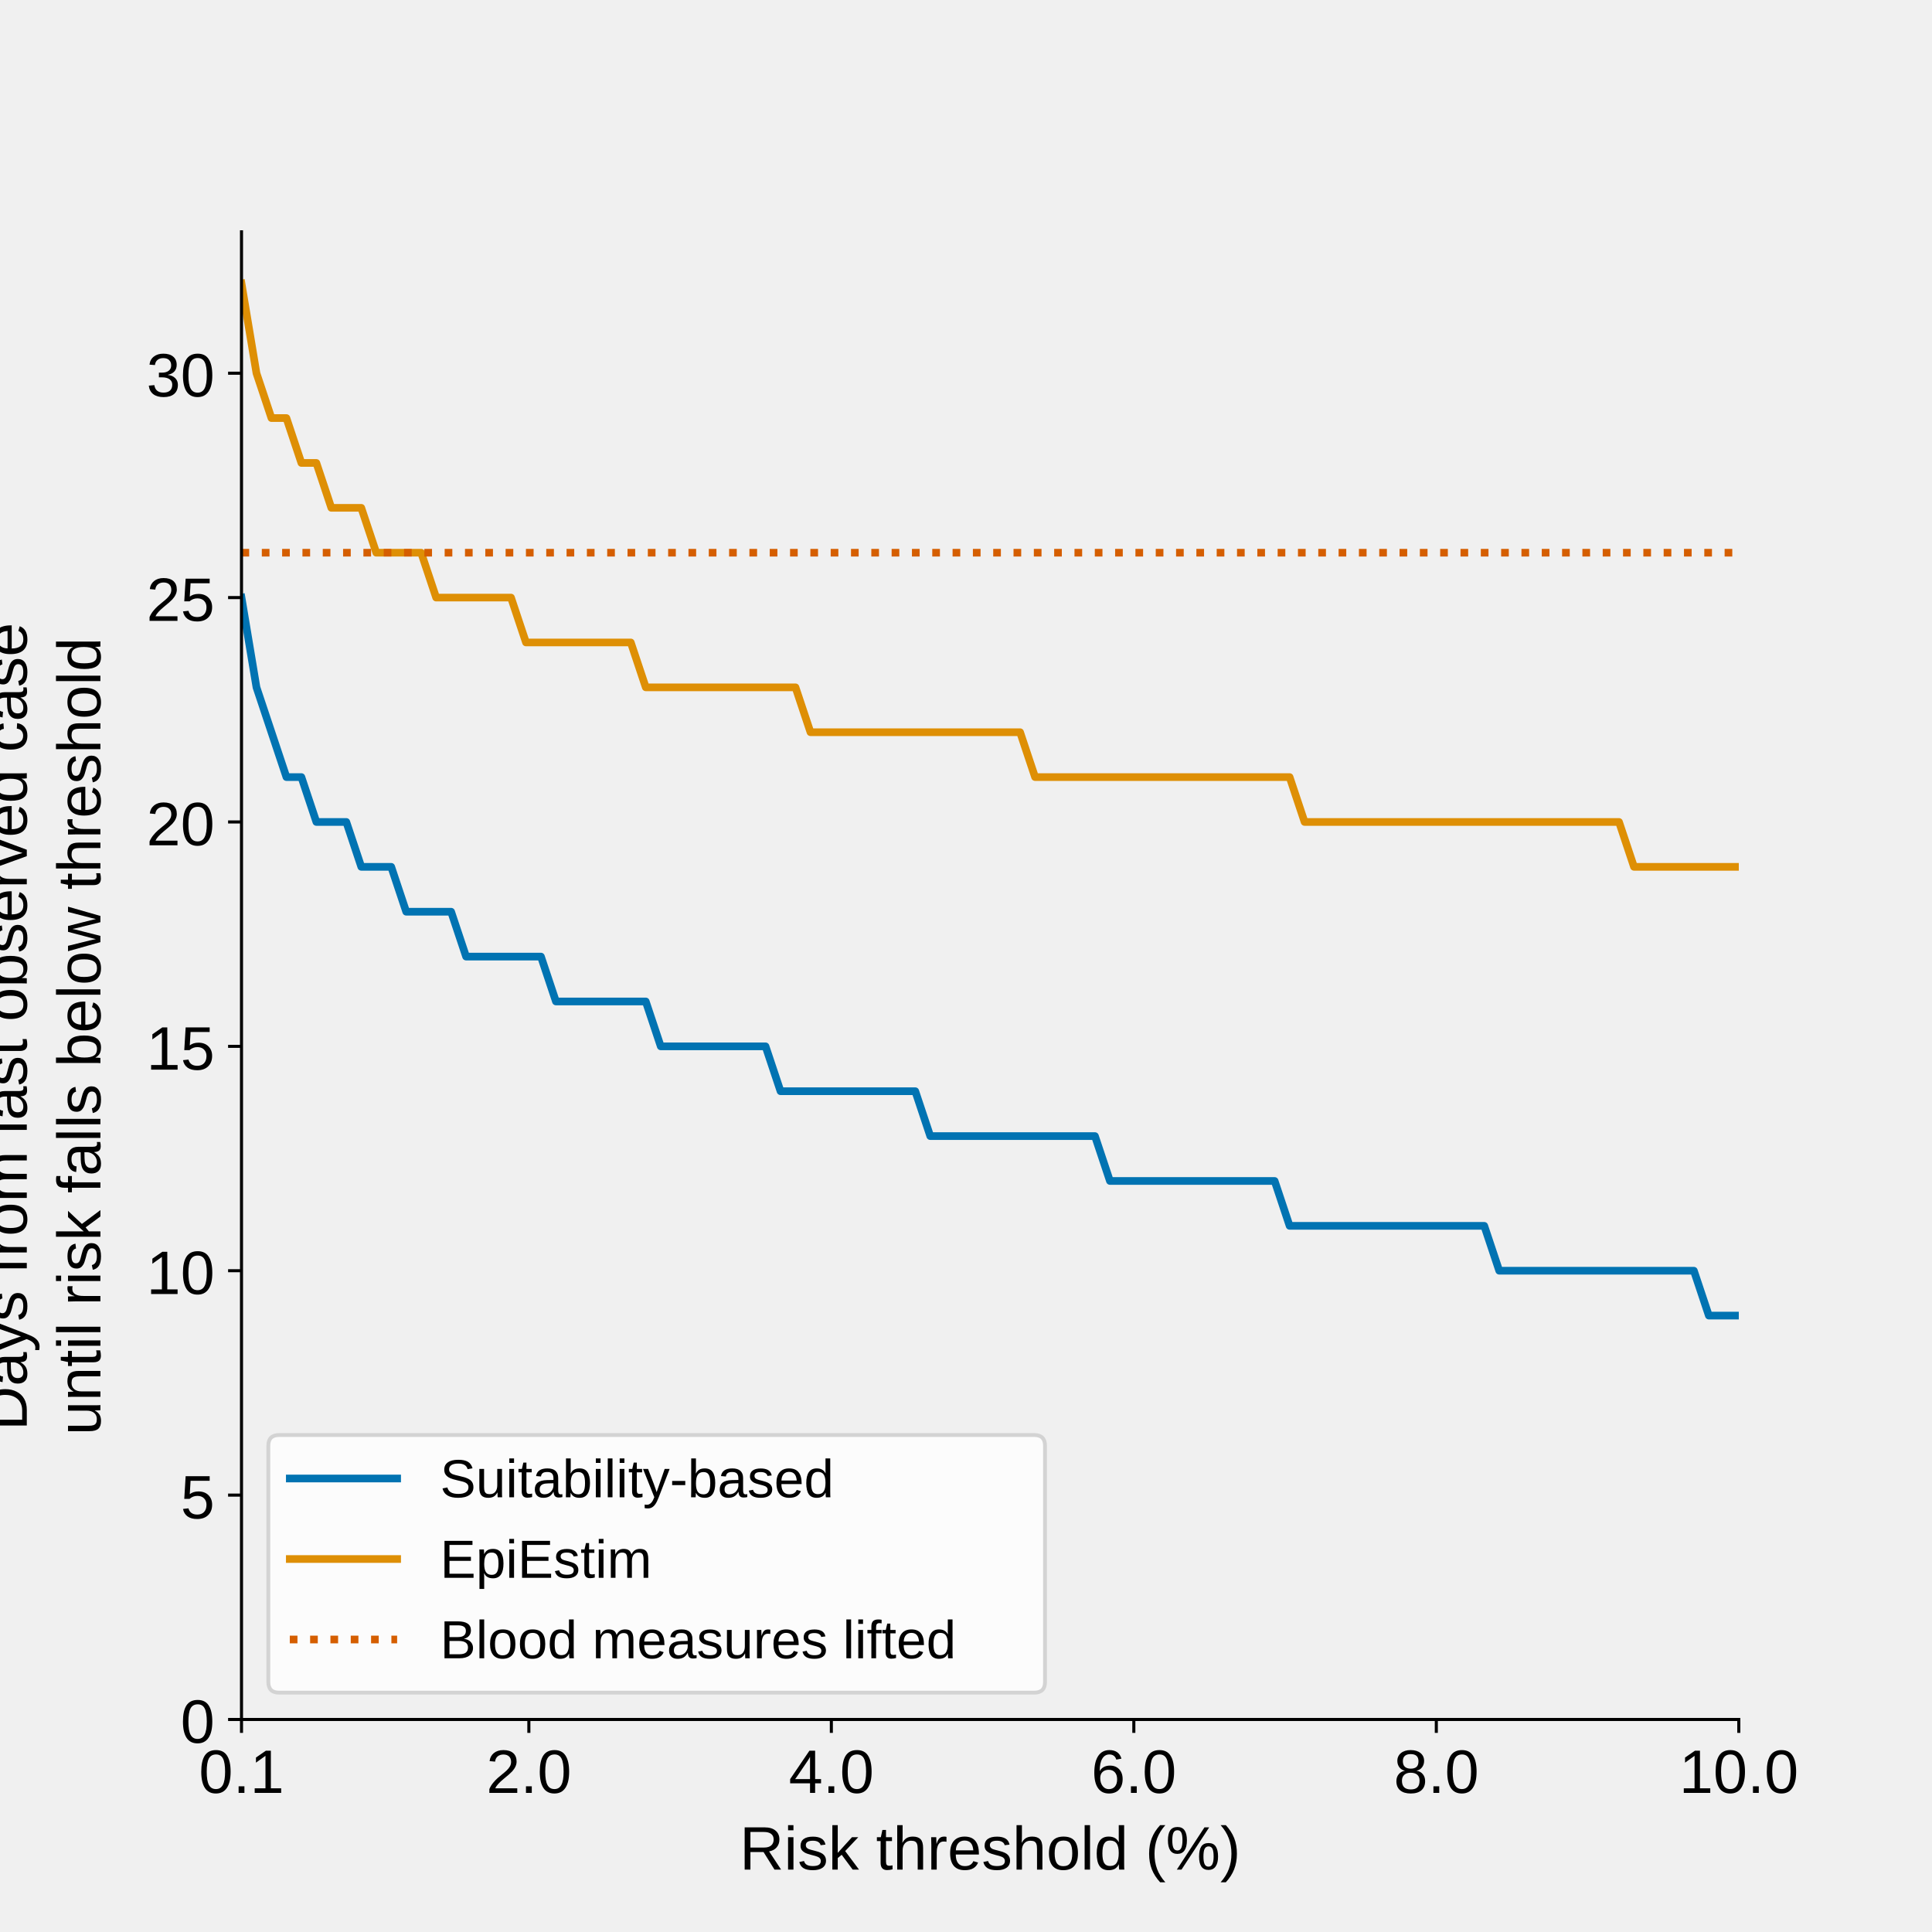
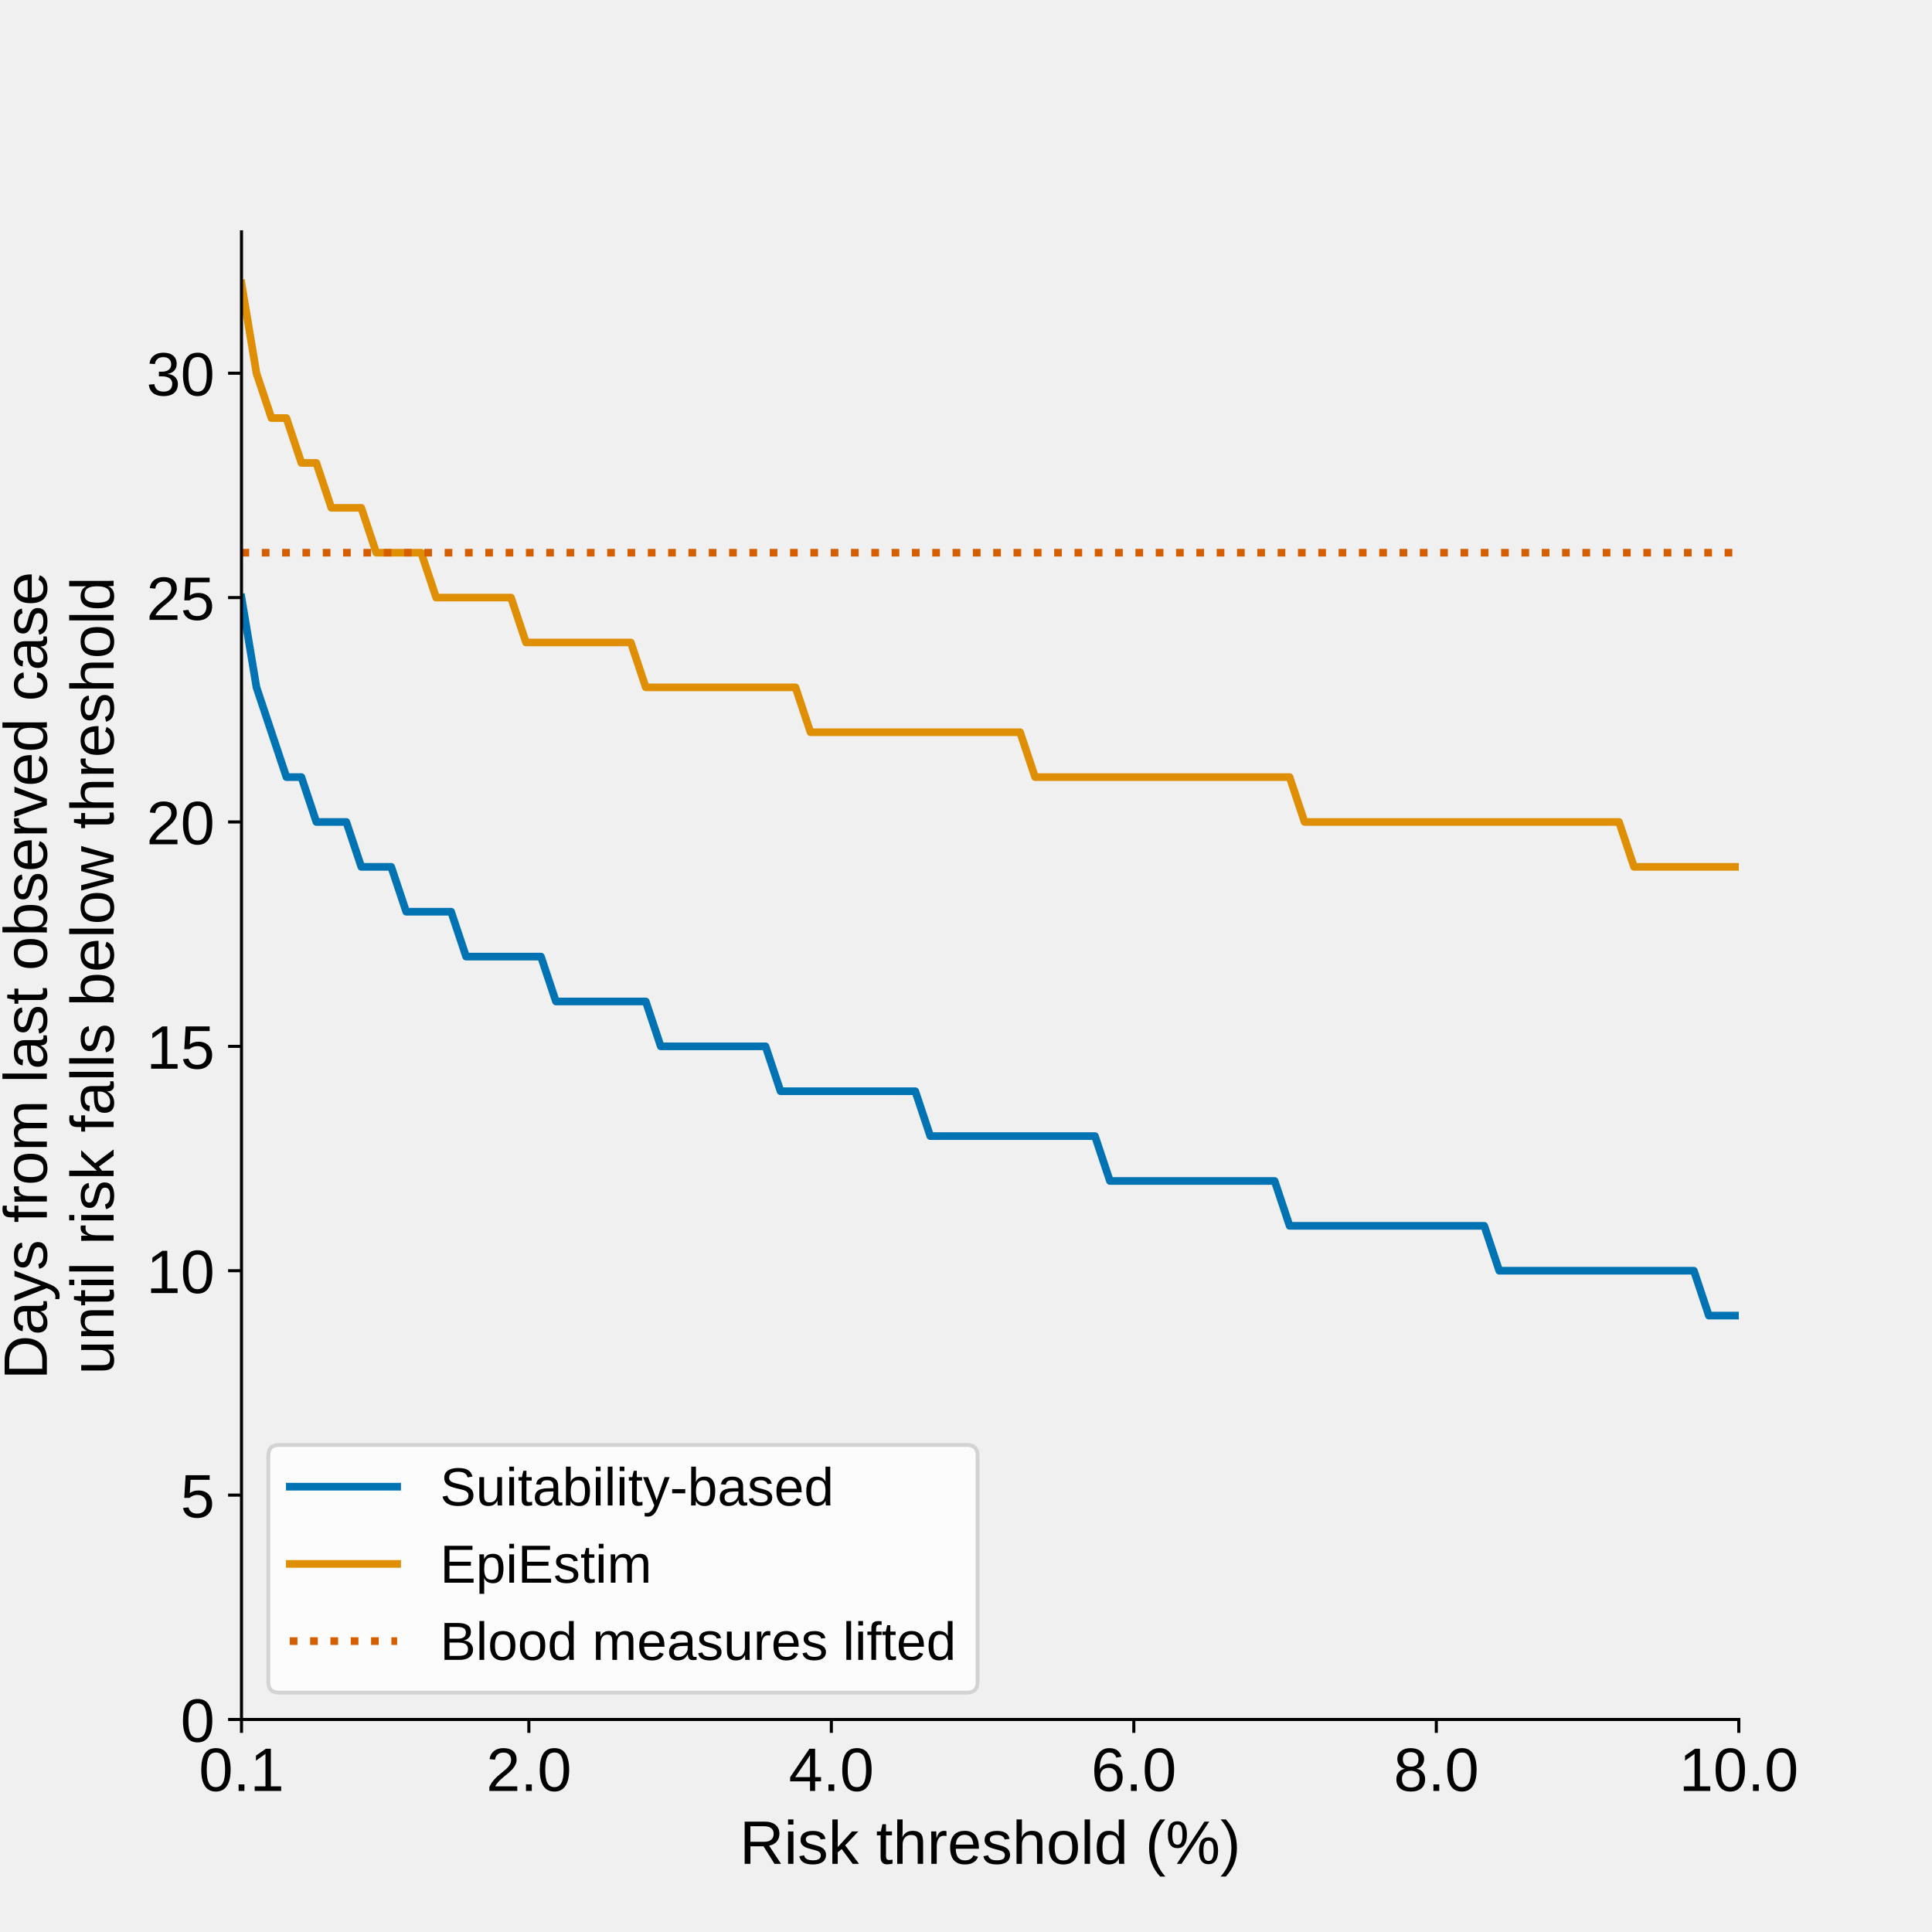
<svg xmlns="http://www.w3.org/2000/svg" xmlns:xlink="http://www.w3.org/1999/xlink" width="504pt" height="504pt" viewBox="0 0 504 504" version="1.1">
  <defs>
    <style type="text/css">*{stroke-linejoin: round; stroke-linecap: butt}</style>
  </defs>
  <g id="figure_1">
    <g id="patch_1">
      <path d="M 0 504  L 504 504  L 504 0  L 0 0  L 0 504  z " style="fill: none" />
    </g>
    <g id="axes_1">
      <g id="patch_2">
        <path d="M 63 448.56  L 453.6 448.56  L 453.6 60.48  L 63 60.48  L 63 448.56  z " style="fill: none" />
      </g>
      <g id="matplotlib.axis_1">
        <g id="xtick_1">
          <g id="line2d_1">
            <defs>
-               <path id="m0a07f8b91b" d="M 0 0  L 0 3.5  " style="stroke: #000000; stroke-width: 0.8" />
+               <path id="m2ca361389d" d="M 0 0  L 0 3.5  " style="stroke: #000000; stroke-width: 0.8" />
            </defs>
            <g>
-               <use xlink:href="#m0a07f8b91b" x="63" y="448.56" style="stroke: #000000; stroke-width: 0.8" />
+               <use xlink:href="#m2ca361389d" x="63" y="448.56" style="stroke: #000000; stroke-width: 0.8" />
            </g>
          </g>
          <g id="text_1">
-             <text style="font-size: 16px; font-family: 'Arial', sans-serif; text-anchor: middle" x="63" y="467.716" transform="rotate(-0 63 467.7163)">0.1</text>
+             <text style="font-size: 16px; font-family: 'Arial', sans-serif; text-anchor: middle" x="63" y="467.208" transform="rotate(-0 63 467.2084)">0.1</text>
          </g>
        </g>
        <g id="xtick_2">
          <g id="line2d_2">
            <g>
-               <use xlink:href="#m0a07f8b91b" x="137.964" y="448.56" style="stroke: #000000; stroke-width: 0.8" />
+               <use xlink:href="#m2ca361389d" x="137.964" y="448.56" style="stroke: #000000; stroke-width: 0.8" />
            </g>
          </g>
          <g id="text_2">
-             <text style="font-size: 16px; font-family: 'Arial', sans-serif; text-anchor: middle" x="137.964" y="467.716" transform="rotate(-0 137.9636 467.7163)">2.0</text>
+             <text style="font-size: 16px; font-family: 'Arial', sans-serif; text-anchor: middle" x="137.964" y="467.208" transform="rotate(-0 137.9636 467.2084)">2.0</text>
          </g>
        </g>
        <g id="xtick_3">
          <g id="line2d_3">
            <g>
-               <use xlink:href="#m0a07f8b91b" x="216.873" y="448.56" style="stroke: #000000; stroke-width: 0.8" />
+               <use xlink:href="#m2ca361389d" x="216.873" y="448.56" style="stroke: #000000; stroke-width: 0.8" />
            </g>
          </g>
          <g id="text_3">
-             <text style="font-size: 16px; font-family: 'Arial', sans-serif; text-anchor: middle" x="216.873" y="467.716" transform="rotate(-0 216.8727 467.7163)">4.0</text>
+             <text style="font-size: 16px; font-family: 'Arial', sans-serif; text-anchor: middle" x="216.873" y="467.208" transform="rotate(-0 216.8727 467.2084)">4.0</text>
          </g>
        </g>
        <g id="xtick_4">
          <g id="line2d_4">
            <g>
-               <use xlink:href="#m0a07f8b91b" x="295.782" y="448.56" style="stroke: #000000; stroke-width: 0.8" />
+               <use xlink:href="#m2ca361389d" x="295.782" y="448.56" style="stroke: #000000; stroke-width: 0.8" />
            </g>
          </g>
          <g id="text_4">
-             <text style="font-size: 16px; font-family: 'Arial', sans-serif; text-anchor: middle" x="295.782" y="467.716" transform="rotate(-0 295.7818 467.7163)">6.0</text>
+             <text style="font-size: 16px; font-family: 'Arial', sans-serif; text-anchor: middle" x="295.782" y="467.208" transform="rotate(-0 295.7818 467.2084)">6.0</text>
          </g>
        </g>
        <g id="xtick_5">
          <g id="line2d_5">
            <g>
-               <use xlink:href="#m0a07f8b91b" x="374.691" y="448.56" style="stroke: #000000; stroke-width: 0.8" />
+               <use xlink:href="#m2ca361389d" x="374.691" y="448.56" style="stroke: #000000; stroke-width: 0.8" />
            </g>
          </g>
          <g id="text_5">
-             <text style="font-size: 16px; font-family: 'Arial', sans-serif; text-anchor: middle" x="374.691" y="467.716" transform="rotate(-0 374.6909 467.7163)">8.0</text>
+             <text style="font-size: 16px; font-family: 'Arial', sans-serif; text-anchor: middle" x="374.691" y="467.208" transform="rotate(-0 374.6909 467.2084)">8.0</text>
          </g>
        </g>
        <g id="xtick_6">
          <g id="line2d_6">
            <g>
-               <use xlink:href="#m0a07f8b91b" x="453.6" y="448.56" style="stroke: #000000; stroke-width: 0.8" />
+               <use xlink:href="#m2ca361389d" x="453.6" y="448.56" style="stroke: #000000; stroke-width: 0.8" />
            </g>
          </g>
          <g id="text_6">
-             <text style="font-size: 16px; font-family: 'Arial', sans-serif; text-anchor: middle" x="453.6" y="467.716" transform="rotate(-0 453.6 467.7163)">10.0</text>
+             <text style="font-size: 16px; font-family: 'Arial', sans-serif; text-anchor: middle" x="453.6" y="467.208" transform="rotate(-0 453.6 467.2084)">10.0</text>
          </g>
        </g>
        <g id="text_7">
-           <text style="font-size: 16px; font-family: 'Arial', sans-serif; text-anchor: middle" x="258.3" y="487.717" transform="rotate(-0 258.3 487.7175)">Risk threshold (%)</text>
+           <text style="font-size: 16px; font-family: 'Arial', sans-serif; text-anchor: middle" x="258.3" y="486.224" transform="rotate(-0 258.3 486.2241)">Risk threshold (%)</text>
        </g>
      </g>
      <g id="matplotlib.axis_2">
        <g id="ytick_1">
          <g id="line2d_7">
            <defs>
-               <path id="me2a46f8db6" d="M 0 0  L -3.5 0  " style="stroke: #000000; stroke-width: 0.8" />
+               <path id="mfe82396234" d="M 0 0  L -3.5 0  " style="stroke: #000000; stroke-width: 0.8" />
            </defs>
            <g>
-               <use xlink:href="#me2a46f8db6" x="63" y="448.56" style="stroke: #000000; stroke-width: 0.8" />
+               <use xlink:href="#mfe82396234" x="63" y="448.56" style="stroke: #000000; stroke-width: 0.8" />
            </g>
          </g>
          <g id="text_8">
-             <text style="font-size: 16px; font-family: 'Arial', sans-serif; text-anchor: end" x="56" y="454.638" transform="rotate(-0 56 454.6381)">0</text>
+             <text style="font-size: 16px; font-family: 'Arial', sans-serif; text-anchor: end" x="56" y="454.384" transform="rotate(-0 56 454.3842)">0</text>
          </g>
        </g>
        <g id="ytick_2">
          <g id="line2d_8">
            <g>
-               <use xlink:href="#me2a46f8db6" x="63" y="390.026" style="stroke: #000000; stroke-width: 0.8" />
+               <use xlink:href="#mfe82396234" x="63" y="390.026" style="stroke: #000000; stroke-width: 0.8" />
            </g>
          </g>
          <g id="text_9">
-             <text style="font-size: 16px; font-family: 'Arial', sans-serif; text-anchor: end" x="56" y="396.104" transform="rotate(-0 56 396.1042)">5</text>
+             <text style="font-size: 16px; font-family: 'Arial', sans-serif; text-anchor: end" x="56" y="395.85" transform="rotate(-0 56 395.8503)">5</text>
          </g>
        </g>
        <g id="ytick_3">
          <g id="line2d_9">
            <g>
-               <use xlink:href="#me2a46f8db6" x="63" y="331.492" style="stroke: #000000; stroke-width: 0.8" />
+               <use xlink:href="#mfe82396234" x="63" y="331.492" style="stroke: #000000; stroke-width: 0.8" />
            </g>
          </g>
          <g id="text_10">
-             <text style="font-size: 16px; font-family: 'Arial', sans-serif; text-anchor: end" x="56" y="337.57" transform="rotate(-0 56 337.5703)">10</text>
+             <text style="font-size: 16px; font-family: 'Arial', sans-serif; text-anchor: end" x="56" y="337.316" transform="rotate(-0 56 337.3163)">10</text>
          </g>
        </g>
        <g id="ytick_4">
          <g id="line2d_10">
            <g>
-               <use xlink:href="#me2a46f8db6" x="63" y="272.958" style="stroke: #000000; stroke-width: 0.8" />
+               <use xlink:href="#mfe82396234" x="63" y="272.958" style="stroke: #000000; stroke-width: 0.8" />
            </g>
          </g>
          <g id="text_11">
-             <text style="font-size: 16px; font-family: 'Arial', sans-serif; text-anchor: end" x="56" y="279.036" transform="rotate(-0 56 279.0363)">15</text>
+             <text style="font-size: 16px; font-family: 'Arial', sans-serif; text-anchor: end" x="56" y="278.782" transform="rotate(-0 56 278.7824)">15</text>
          </g>
        </g>
        <g id="ytick_5">
          <g id="line2d_11">
            <g>
-               <use xlink:href="#me2a46f8db6" x="63" y="214.424" style="stroke: #000000; stroke-width: 0.8" />
+               <use xlink:href="#mfe82396234" x="63" y="214.424" style="stroke: #000000; stroke-width: 0.8" />
            </g>
          </g>
          <g id="text_12">
-             <text style="font-size: 16px; font-family: 'Arial', sans-serif; text-anchor: end" x="56" y="220.502" transform="rotate(-0 56 220.5024)">20</text>
+             <text style="font-size: 16px; font-family: 'Arial', sans-serif; text-anchor: end" x="56" y="220.248" transform="rotate(-0 56 220.2485)">20</text>
          </g>
        </g>
        <g id="ytick_6">
          <g id="line2d_12">
            <g>
-               <use xlink:href="#me2a46f8db6" x="63" y="155.89" style="stroke: #000000; stroke-width: 0.8" />
+               <use xlink:href="#mfe82396234" x="63" y="155.89" style="stroke: #000000; stroke-width: 0.8" />
            </g>
          </g>
          <g id="text_13">
-             <text style="font-size: 16px; font-family: 'Arial', sans-serif; text-anchor: end" x="56" y="161.968" transform="rotate(-0 56 161.9684)">25</text>
+             <text style="font-size: 16px; font-family: 'Arial', sans-serif; text-anchor: end" x="56" y="161.715" transform="rotate(-0 56 161.7145)">25</text>
          </g>
        </g>
        <g id="ytick_7">
          <g id="line2d_13">
            <g>
-               <use xlink:href="#me2a46f8db6" x="63" y="97.356" style="stroke: #000000; stroke-width: 0.8" />
+               <use xlink:href="#mfe82396234" x="63" y="97.356" style="stroke: #000000; stroke-width: 0.8" />
            </g>
          </g>
          <g id="text_14">
-             <text style="font-size: 16px; font-family: 'Arial', sans-serif; text-anchor: end" x="56" y="103.435" transform="rotate(-0 56 103.4345)">30</text>
+             <text style="font-size: 16px; font-family: 'Arial', sans-serif; text-anchor: end" x="56" y="103.181" transform="rotate(-0 56 103.1806)">30</text>
          </g>
        </g>
        <g id="text_15">
-           <text style="font-size: 16px; font-family: 'Arial', sans-serif" transform="translate(6.990312 373.18) rotate(-90)">Days from last observed case</text>
-           <text style="font-size: 16px; font-family: 'Arial', sans-serif" transform="translate(26.19469 374.39) rotate(-90)">until risk falls below threshold</text>
+           <text style="font-size: 16px; font-family: 'Arial', sans-serif" transform="translate(12.22422 359.8888) rotate(-90)">Days from last observed case</text>
+           <text style="font-size: 16px; font-family: 'Arial', sans-serif" transform="translate(29.63859 358.5612) rotate(-90)">until risk falls below threshold</text>
        </g>
      </g>
      <g id="line2d_14">
-         <path d="M 63 155.89  L 66.906 179.304  L 70.812 191.011  L 74.718 202.717  L 78.624 202.717  L 82.53 214.424  L 86.436 214.424  L 90.342 214.424  L 94.248 226.131  L 98.154 226.131  L 102.06 226.131  L 105.966 237.838  L 109.872 237.838  L 113.778 237.838  L 117.684 237.838  L 121.59 249.545  L 125.496 249.545  L 129.402 249.545  L 133.308 249.545  L 137.214 249.545  L 141.12 249.545  L 145.026 261.251  L 148.932 261.251  L 152.838 261.251  L 156.744 261.251  L 160.65 261.251  L 164.556 261.251  L 168.462 261.251  L 172.368 272.958  L 176.274 272.958  L 180.18 272.958  L 184.086 272.958  L 187.992 272.958  L 191.898 272.958  L 195.804 272.958  L 199.71 272.958  L 203.616 284.665  L 207.522 284.665  L 211.428 284.665  L 215.334 284.665  L 219.24 284.665  L 223.146 284.665  L 227.052 284.665  L 230.958 284.665  L 234.864 284.665  L 238.77 284.665  L 242.676 296.372  L 246.582 296.372  L 250.488 296.372  L 254.394 296.372  L 258.3 296.372  L 262.206 296.372  L 266.112 296.372  L 270.018 296.372  L 273.924 296.372  L 277.83 296.372  L 281.736 296.372  L 285.642 296.372  L 289.548 308.079  L 293.454 308.079  L 297.36 308.079  L 301.266 308.079  L 305.172 308.079  L 309.078 308.079  L 312.984 308.079  L 316.89 308.079  L 320.796 308.079  L 324.702 308.079  L 328.608 308.079  L 332.514 308.079  L 336.42 319.785  L 340.326 319.785  L 344.232 319.785  L 348.138 319.785  L 352.044 319.785  L 355.95 319.785  L 359.856 319.785  L 363.762 319.785  L 367.668 319.785  L 371.574 319.785  L 375.48 319.785  L 379.386 319.785  L 383.292 319.785  L 387.198 319.785  L 391.104 331.492  L 395.01 331.492  L 398.916 331.492  L 402.822 331.492  L 406.728 331.492  L 410.634 331.492  L 414.54 331.492  L 418.446 331.492  L 422.352 331.492  L 426.258 331.492  L 430.164 331.492  L 434.07 331.492  L 437.976 331.492  L 441.882 331.492  L 445.788 343.199  L 449.694 343.199  L 453.6 343.199  " clip-path="url(#pefae4833d6)" style="fill: none; stroke: #0173b2; stroke-width: 2; stroke-linecap: square" />
+         <path d="M 63 155.89  L 66.906 179.304  L 70.812 191.011  L 74.718 202.717  L 78.624 202.717  L 82.53 214.424  L 86.436 214.424  L 90.342 214.424  L 94.248 226.131  L 98.154 226.131  L 102.06 226.131  L 105.966 237.838  L 109.872 237.838  L 113.778 237.838  L 117.684 237.838  L 121.59 249.545  L 125.496 249.545  L 129.402 249.545  L 133.308 249.545  L 137.214 249.545  L 141.12 249.545  L 145.026 261.251  L 148.932 261.251  L 152.838 261.251  L 156.744 261.251  L 160.65 261.251  L 164.556 261.251  L 168.462 261.251  L 172.368 272.958  L 176.274 272.958  L 180.18 272.958  L 184.086 272.958  L 187.992 272.958  L 191.898 272.958  L 195.804 272.958  L 199.71 272.958  L 203.616 284.665  L 207.522 284.665  L 211.428 284.665  L 215.334 284.665  L 219.24 284.665  L 223.146 284.665  L 227.052 284.665  L 230.958 284.665  L 234.864 284.665  L 238.77 284.665  L 242.676 296.372  L 246.582 296.372  L 250.488 296.372  L 254.394 296.372  L 258.3 296.372  L 262.206 296.372  L 266.112 296.372  L 270.018 296.372  L 273.924 296.372  L 277.83 296.372  L 281.736 296.372  L 285.642 296.372  L 289.548 308.079  L 293.454 308.079  L 297.36 308.079  L 301.266 308.079  L 305.172 308.079  L 309.078 308.079  L 312.984 308.079  L 316.89 308.079  L 320.796 308.079  L 324.702 308.079  L 328.608 308.079  L 332.514 308.079  L 336.42 319.785  L 340.326 319.785  L 344.232 319.785  L 348.138 319.785  L 352.044 319.785  L 355.95 319.785  L 359.856 319.785  L 363.762 319.785  L 367.668 319.785  L 371.574 319.785  L 375.48 319.785  L 379.386 319.785  L 383.292 319.785  L 387.198 319.785  L 391.104 331.492  L 395.01 331.492  L 398.916 331.492  L 402.822 331.492  L 406.728 331.492  L 410.634 331.492  L 414.54 331.492  L 418.446 331.492  L 422.352 331.492  L 426.258 331.492  L 430.164 331.492  L 434.07 331.492  L 437.976 331.492  L 441.882 331.492  L 445.788 343.199  L 449.694 343.199  L 453.6 343.199  " clip-path="url(#pa7721f6adf)" style="fill: none; stroke: #0173b2; stroke-width: 2; stroke-linecap: square" />
      </g>
      <g id="line2d_15">
-         <path d="M 63 73.943  L 66.906 97.356  L 70.812 109.063  L 74.718 109.063  L 78.624 120.77  L 82.53 120.77  L 86.436 132.477  L 90.342 132.477  L 94.248 132.477  L 98.154 144.184  L 102.06 144.184  L 105.966 144.184  L 109.872 144.184  L 113.778 155.89  L 117.684 155.89  L 121.59 155.89  L 125.496 155.89  L 129.402 155.89  L 133.308 155.89  L 137.214 167.597  L 141.12 167.597  L 145.026 167.597  L 148.932 167.597  L 152.838 167.597  L 156.744 167.597  L 160.65 167.597  L 164.556 167.597  L 168.462 179.304  L 172.368 179.304  L 176.274 179.304  L 180.18 179.304  L 184.086 179.304  L 187.992 179.304  L 191.898 179.304  L 195.804 179.304  L 199.71 179.304  L 203.616 179.304  L 207.522 179.304  L 211.428 191.011  L 215.334 191.011  L 219.24 191.011  L 223.146 191.011  L 227.052 191.011  L 230.958 191.011  L 234.864 191.011  L 238.77 191.011  L 242.676 191.011  L 246.582 191.011  L 250.488 191.011  L 254.394 191.011  L 258.3 191.011  L 262.206 191.011  L 266.112 191.011  L 270.018 202.717  L 273.924 202.717  L 277.83 202.717  L 281.736 202.717  L 285.642 202.717  L 289.548 202.717  L 293.454 202.717  L 297.36 202.717  L 301.266 202.717  L 305.172 202.717  L 309.078 202.717  L 312.984 202.717  L 316.89 202.717  L 320.796 202.717  L 324.702 202.717  L 328.608 202.717  L 332.514 202.717  L 336.42 202.717  L 340.326 214.424  L 344.232 214.424  L 348.138 214.424  L 352.044 214.424  L 355.95 214.424  L 359.856 214.424  L 363.762 214.424  L 367.668 214.424  L 371.574 214.424  L 375.48 214.424  L 379.386 214.424  L 383.292 214.424  L 387.198 214.424  L 391.104 214.424  L 395.01 214.424  L 398.916 214.424  L 402.822 214.424  L 406.728 214.424  L 410.634 214.424  L 414.54 214.424  L 418.446 214.424  L 422.352 214.424  L 426.258 226.131  L 430.164 226.131  L 434.07 226.131  L 437.976 226.131  L 441.882 226.131  L 445.788 226.131  L 449.694 226.131  L 453.6 226.131  " clip-path="url(#pefae4833d6)" style="fill: none; stroke: #de8f05; stroke-width: 2; stroke-linecap: square" />
+         <path d="M 63 73.943  L 66.906 97.356  L 70.812 109.063  L 74.718 109.063  L 78.624 120.77  L 82.53 120.77  L 86.436 132.477  L 90.342 132.477  L 94.248 132.477  L 98.154 144.184  L 102.06 144.184  L 105.966 144.184  L 109.872 144.184  L 113.778 155.89  L 117.684 155.89  L 121.59 155.89  L 125.496 155.89  L 129.402 155.89  L 133.308 155.89  L 137.214 167.597  L 141.12 167.597  L 145.026 167.597  L 148.932 167.597  L 152.838 167.597  L 156.744 167.597  L 160.65 167.597  L 164.556 167.597  L 168.462 179.304  L 172.368 179.304  L 176.274 179.304  L 180.18 179.304  L 184.086 179.304  L 187.992 179.304  L 191.898 179.304  L 195.804 179.304  L 199.71 179.304  L 203.616 179.304  L 207.522 179.304  L 211.428 191.011  L 215.334 191.011  L 219.24 191.011  L 223.146 191.011  L 227.052 191.011  L 230.958 191.011  L 234.864 191.011  L 238.77 191.011  L 242.676 191.011  L 246.582 191.011  L 250.488 191.011  L 254.394 191.011  L 258.3 191.011  L 262.206 191.011  L 266.112 191.011  L 270.018 202.717  L 273.924 202.717  L 277.83 202.717  L 281.736 202.717  L 285.642 202.717  L 289.548 202.717  L 293.454 202.717  L 297.36 202.717  L 301.266 202.717  L 305.172 202.717  L 309.078 202.717  L 312.984 202.717  L 316.89 202.717  L 320.796 202.717  L 324.702 202.717  L 328.608 202.717  L 332.514 202.717  L 336.42 202.717  L 340.326 214.424  L 344.232 214.424  L 348.138 214.424  L 352.044 214.424  L 355.95 214.424  L 359.856 214.424  L 363.762 214.424  L 367.668 214.424  L 371.574 214.424  L 375.48 214.424  L 379.386 214.424  L 383.292 214.424  L 387.198 214.424  L 391.104 214.424  L 395.01 214.424  L 398.916 214.424  L 402.822 214.424  L 406.728 214.424  L 410.634 214.424  L 414.54 214.424  L 418.446 214.424  L 422.352 214.424  L 426.258 226.131  L 430.164 226.131  L 434.07 226.131  L 437.976 226.131  L 441.882 226.131  L 445.788 226.131  L 449.694 226.131  L 453.6 226.131  " clip-path="url(#pa7721f6adf)" style="fill: none; stroke: #de8f05; stroke-width: 2; stroke-linecap: square" />
      </g>
      <g id="line2d_16">
-         <path d="M 63 144.184  L 453.6 144.184  " clip-path="url(#pefae4833d6)" style="fill: none; stroke-dasharray: 2,3.3; stroke-dashoffset: 0; stroke: #d55e00; stroke-width: 2" />
+         <path d="M 63 144.184  L 453.6 144.184  " clip-path="url(#pa7721f6adf)" style="fill: none; stroke-dasharray: 2,3.3; stroke-dashoffset: 0; stroke: #d55e00; stroke-width: 2" />
      </g>
      <g id="patch_3">
        <path d="M 63 448.56  L 63 60.48  " style="fill: none; stroke: #000000; stroke-width: 0.8; stroke-linejoin: miter; stroke-linecap: square" />
      </g>
      <g id="patch_4">
        <path d="M 63 448.56  L 453.6 448.56  " style="fill: none; stroke: #000000; stroke-width: 0.8; stroke-linejoin: miter; stroke-linecap: square" />
      </g>
      <g id="legend_1">
        <g id="patch_5">
-           <path d="M 72.8 441.56  L 269.817 441.56  Q 272.617 441.56 272.617 438.76  L 272.617 377.157  Q 272.617 374.357 269.817 374.357  L 72.8 374.357  Q 70 374.357 70 377.157  L 70 438.76  Q 70 441.56 72.8 441.56  z " style="fill: #ffffff; opacity: 0.8; stroke: #cccccc; stroke-linejoin: miter" />
+           <path d="M 72.8 441.56  L 252.219 441.56  Q 255.019 441.56 255.019 438.76  L 255.019 379.744  Q 255.019 376.944 252.219 376.944  L 72.8 376.944  Q 70 376.944 70 379.744  L 70 438.76  Q 70 441.56 72.8 441.56  z " style="fill: #ffffff; opacity: 0.8; stroke: #cccccc; stroke-linejoin: miter" />
        </g>
        <g id="line2d_17">
-           <path d="M 75.6 385.695  L 89.6 385.695  L 103.6 385.695  " style="fill: none; stroke: #0173b2; stroke-width: 2; stroke-linecap: square" />
+           <path d="M 75.6 387.836  L 89.6 387.836  L 103.6 387.836  " style="fill: none; stroke: #0173b2; stroke-width: 2; stroke-linecap: square" />
        </g>
        <g id="text_16">
-           <text style="font-size: 14px; font-family: 'Arial', sans-serif; text-anchor: start" x="114.8" y="390.595" transform="rotate(-0 114.8 390.5945)">Suitability-based</text>
+           <text style="font-size: 14px; font-family: 'Arial', sans-serif; text-anchor: start" x="114.8" y="392.736" transform="rotate(-0 114.8 392.7361)">Suitability-based</text>
        </g>
        <g id="line2d_18">
-           <path d="M 75.6 406.696  L 89.6 406.696  L 103.6 406.696  " style="fill: none; stroke: #de8f05; stroke-width: 2; stroke-linecap: square" />
+           <path d="M 75.6 407.975  L 89.6 407.975  L 103.6 407.975  " style="fill: none; stroke: #de8f05; stroke-width: 2; stroke-linecap: square" />
        </g>
        <g id="text_17">
-           <text style="font-size: 14px; font-family: 'Arial', sans-serif; text-anchor: start" x="114.8" y="411.596" transform="rotate(-0 114.8 411.5956)">EpiEstim</text>
+           <text style="font-size: 14px; font-family: 'Arial', sans-serif; text-anchor: start" x="114.8" y="412.875" transform="rotate(-0 114.8 412.875)">EpiEstim</text>
        </g>
        <g id="line2d_19">
-           <path d="M 75.6 427.697  L 89.6 427.697  L 103.6 427.697  " style="fill: none; stroke-dasharray: 2,3.3; stroke-dashoffset: 0; stroke: #d55e00; stroke-width: 2" />
+           <path d="M 75.6 428.114  L 89.6 428.114  L 103.6 428.114  " style="fill: none; stroke-dasharray: 2,3.3; stroke-dashoffset: 0; stroke: #d55e00; stroke-width: 2" />
        </g>
        <g id="text_18">
-           <text style="font-size: 14px; font-family: 'Arial', sans-serif; text-anchor: start" x="114.8" y="432.597" transform="rotate(-0 114.8 432.5967)">Blood measures lifted</text>
+           <text style="font-size: 14px; font-family: 'Arial', sans-serif; text-anchor: start" x="114.8" y="433.014" transform="rotate(-0 114.8 433.0137)">Blood measures lifted</text>
        </g>
      </g>
    </g>
  </g>
  <defs>
-     <clipPath id="pefae4833d6">
+     <clipPath id="pa7721f6adf">
      <rect x="63" y="60.48" width="390.6" height="388.08" />
    </clipPath>
  </defs>
</svg>
